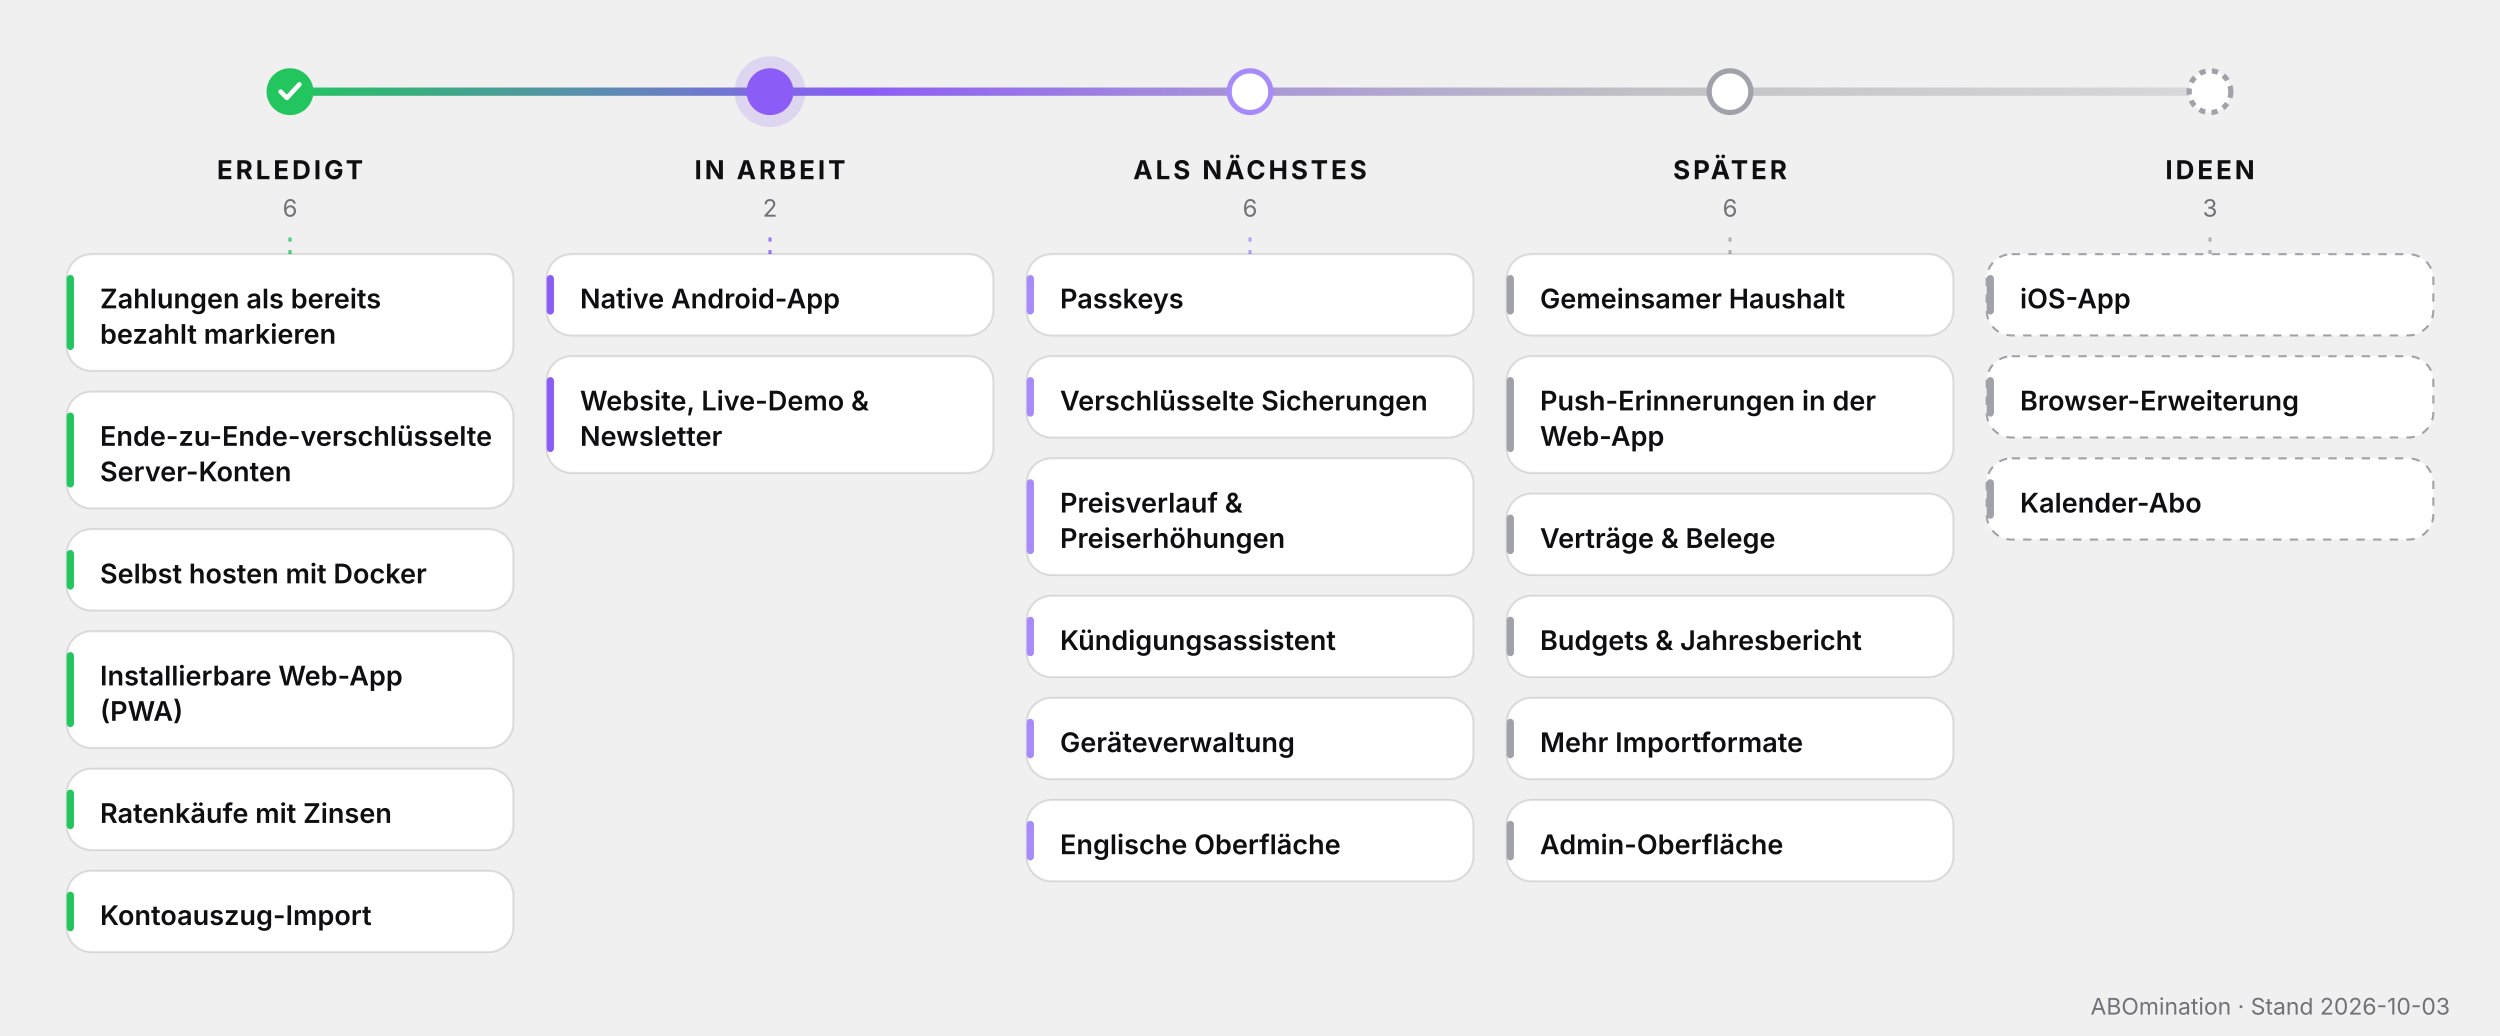
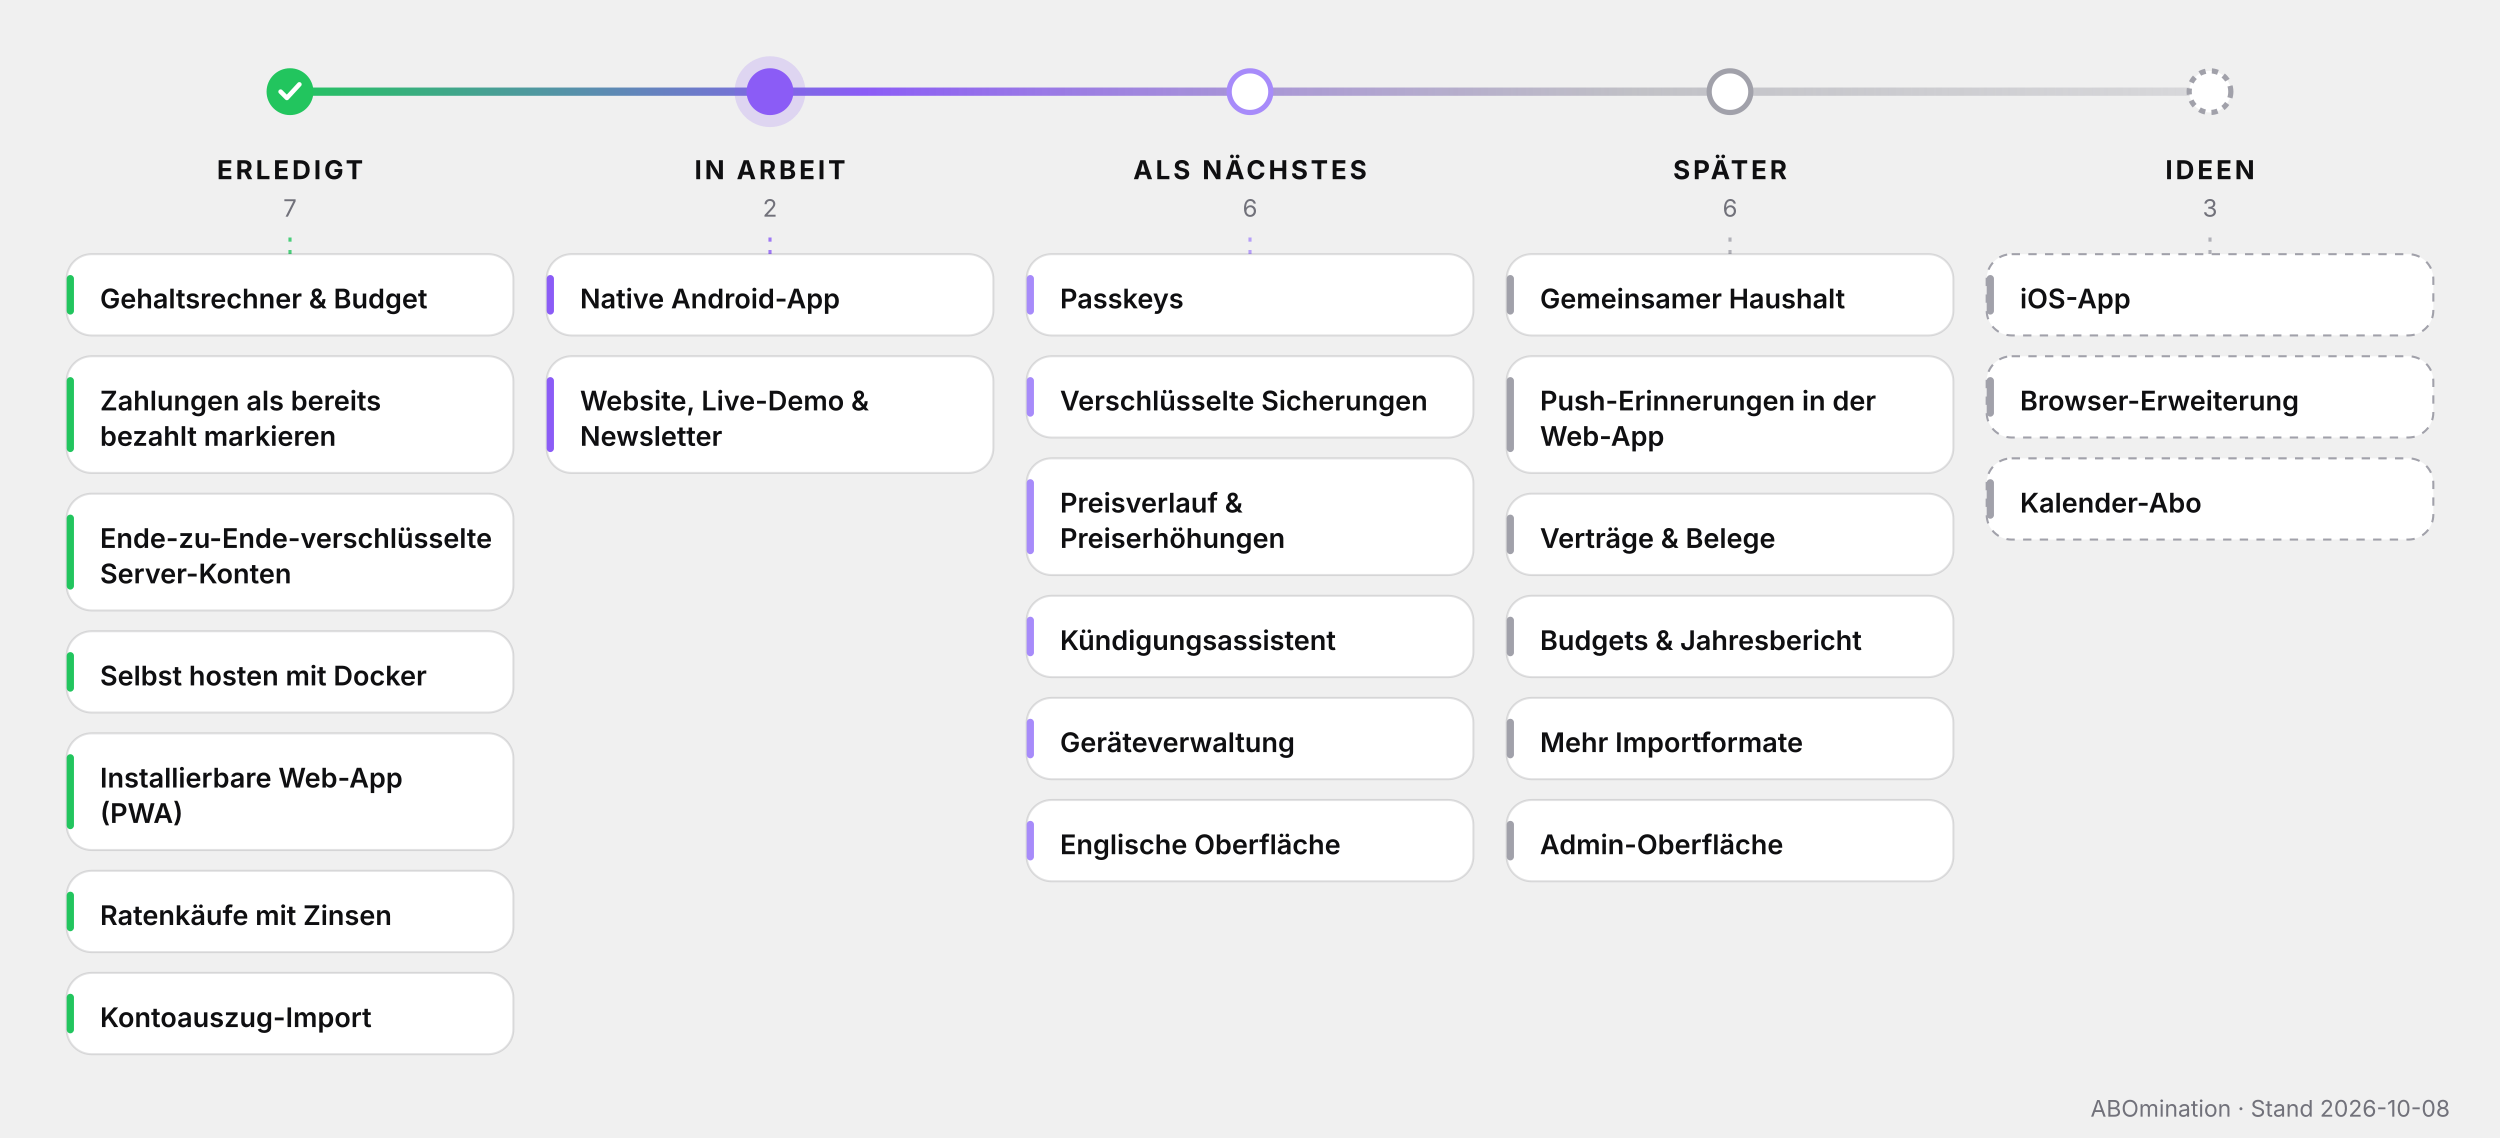
- <svg xmlns="http://www.w3.org/2000/svg" width="1200" height="497" viewBox="0 0 1200 497" role="img" aria-label="Roadmap-Übersicht">
+ <svg xmlns="http://www.w3.org/2000/svg" width="1200" height="546" viewBox="0 0 1200 546" role="img" aria-label="Roadmap-Übersicht">
  <defs>
    <linearGradient id="track" x1="0" x2="1">
      <stop offset="0" stop-color="#22c55e" />
      <stop offset="0.3" stop-color="#8b5cf6" />
      <stop offset="0.7" stop-color="#a1a1aa" stop-opacity="0.6" />
      <stop offset="1" stop-color="#a1a1aa" stop-opacity="0.3" />
    </linearGradient>
  </defs>
  <rect x="139.2" y="42" width="921.6" height="4" rx="2" fill="url(#track)" />
  <circle cx="139.2" cy="44" r="10" fill="#22c55e" stroke="#22c55e" stroke-width="2.5" />
  <path d="M134.7 44 l3 3 l6 -6.5" fill="none" stroke="#fff" stroke-width="2.2" stroke-linecap="round" stroke-linejoin="round" />
  <text x="139.2" y="86" text-anchor="middle" font-family="Inter, 'Segoe UI', system-ui, -apple-system, Helvetica, Arial, sans-serif" font-size="12.5" font-weight="700" letter-spacing="1.4" fill="#0f0f11">ERLEDIGT</text>
-   <text x="139.2" y="104" text-anchor="middle" font-family="Inter, 'Segoe UI', system-ui, -apple-system, Helvetica, Arial, sans-serif" font-size="11.5" fill="#71717a">6</text>
+   <text x="139.2" y="104" text-anchor="middle" font-family="Inter, 'Segoe UI', system-ui, -apple-system, Helvetica, Arial, sans-serif" font-size="11.5" fill="#71717a">7</text>
  <line x1="139.2" y1="114" x2="139.2" y2="122" stroke="#22c55e" stroke-width="1.5" stroke-dasharray="2 4" stroke-opacity="0.8" />
  <g>
-     <rect x="32" y="122" width="214.4" height="56" rx="12" fill="#ffffff" stroke="rgba(15,15,17,0.12)" />
-     <rect x="32" y="132" width="3.5" height="36" rx="1.75" fill="#22c55e" />
-     <text x="48" y="148" font-family="Inter, 'Segoe UI', system-ui, -apple-system, Helvetica, Arial, sans-serif" font-size="13" font-weight="600" fill="#0f0f11">Zahlungen als bereits</text>
-     <text x="48" y="165" font-family="Inter, 'Segoe UI', system-ui, -apple-system, Helvetica, Arial, sans-serif" font-size="13" font-weight="600" fill="#0f0f11">bezahlt markieren</text>
+     <rect x="32" y="122" width="214.4" height="39" rx="12" fill="#ffffff" stroke="rgba(15,15,17,0.12)" />
+     <rect x="32" y="132" width="3.5" height="19" rx="1.75" fill="#22c55e" />
+     <text x="48" y="148" font-family="Inter, 'Segoe UI', system-ui, -apple-system, Helvetica, Arial, sans-serif" font-size="13" font-weight="600" fill="#0f0f11">Gehaltsrechner &amp; Budget</text>
  </g>
  <g>
-     <rect x="32" y="188" width="214.4" height="56" rx="12" fill="#ffffff" stroke="rgba(15,15,17,0.12)" />
-     <rect x="32" y="198" width="3.5" height="36" rx="1.75" fill="#22c55e" />
-     <text x="48" y="214" font-family="Inter, 'Segoe UI', system-ui, -apple-system, Helvetica, Arial, sans-serif" font-size="13" font-weight="600" fill="#0f0f11">Ende-zu-Ende-verschlüsselte</text>
-     <text x="48" y="231" font-family="Inter, 'Segoe UI', system-ui, -apple-system, Helvetica, Arial, sans-serif" font-size="13" font-weight="600" fill="#0f0f11">Server-Konten</text>
+     <rect x="32" y="171" width="214.4" height="56" rx="12" fill="#ffffff" stroke="rgba(15,15,17,0.12)" />
+     <rect x="32" y="181" width="3.5" height="36" rx="1.75" fill="#22c55e" />
+     <text x="48" y="197" font-family="Inter, 'Segoe UI', system-ui, -apple-system, Helvetica, Arial, sans-serif" font-size="13" font-weight="600" fill="#0f0f11">Zahlungen als bereits</text>
+     <text x="48" y="214" font-family="Inter, 'Segoe UI', system-ui, -apple-system, Helvetica, Arial, sans-serif" font-size="13" font-weight="600" fill="#0f0f11">bezahlt markieren</text>
  </g>
  <g>
-     <rect x="32" y="254" width="214.4" height="39" rx="12" fill="#ffffff" stroke="rgba(15,15,17,0.12)" />
-     <rect x="32" y="264" width="3.5" height="19" rx="1.75" fill="#22c55e" />
-     <text x="48" y="280" font-family="Inter, 'Segoe UI', system-ui, -apple-system, Helvetica, Arial, sans-serif" font-size="13" font-weight="600" fill="#0f0f11">Selbst hosten mit Docker</text>
+     <rect x="32" y="237" width="214.4" height="56" rx="12" fill="#ffffff" stroke="rgba(15,15,17,0.12)" />
+     <rect x="32" y="247" width="3.5" height="36" rx="1.75" fill="#22c55e" />
+     <text x="48" y="263" font-family="Inter, 'Segoe UI', system-ui, -apple-system, Helvetica, Arial, sans-serif" font-size="13" font-weight="600" fill="#0f0f11">Ende-zu-Ende-verschlüsselte</text>
+     <text x="48" y="280" font-family="Inter, 'Segoe UI', system-ui, -apple-system, Helvetica, Arial, sans-serif" font-size="13" font-weight="600" fill="#0f0f11">Server-Konten</text>
  </g>
  <g>
-     <rect x="32" y="303" width="214.4" height="56" rx="12" fill="#ffffff" stroke="rgba(15,15,17,0.12)" />
-     <rect x="32" y="313" width="3.5" height="36" rx="1.75" fill="#22c55e" />
-     <text x="48" y="329" font-family="Inter, 'Segoe UI', system-ui, -apple-system, Helvetica, Arial, sans-serif" font-size="13" font-weight="600" fill="#0f0f11">Installierbare Web-App</text>
-     <text x="48" y="346" font-family="Inter, 'Segoe UI', system-ui, -apple-system, Helvetica, Arial, sans-serif" font-size="13" font-weight="600" fill="#0f0f11">(PWA)</text>
+     <rect x="32" y="303" width="214.4" height="39" rx="12" fill="#ffffff" stroke="rgba(15,15,17,0.12)" />
+     <rect x="32" y="313" width="3.5" height="19" rx="1.75" fill="#22c55e" />
+     <text x="48" y="329" font-family="Inter, 'Segoe UI', system-ui, -apple-system, Helvetica, Arial, sans-serif" font-size="13" font-weight="600" fill="#0f0f11">Selbst hosten mit Docker</text>
  </g>
  <g>
-     <rect x="32" y="369" width="214.4" height="39" rx="12" fill="#ffffff" stroke="rgba(15,15,17,0.12)" />
-     <rect x="32" y="379" width="3.5" height="19" rx="1.75" fill="#22c55e" />
-     <text x="48" y="395" font-family="Inter, 'Segoe UI', system-ui, -apple-system, Helvetica, Arial, sans-serif" font-size="13" font-weight="600" fill="#0f0f11">Ratenkäufe mit Zinsen</text>
+     <rect x="32" y="352" width="214.4" height="56" rx="12" fill="#ffffff" stroke="rgba(15,15,17,0.12)" />
+     <rect x="32" y="362" width="3.5" height="36" rx="1.75" fill="#22c55e" />
+     <text x="48" y="378" font-family="Inter, 'Segoe UI', system-ui, -apple-system, Helvetica, Arial, sans-serif" font-size="13" font-weight="600" fill="#0f0f11">Installierbare Web-App</text>
+     <text x="48" y="395" font-family="Inter, 'Segoe UI', system-ui, -apple-system, Helvetica, Arial, sans-serif" font-size="13" font-weight="600" fill="#0f0f11">(PWA)</text>
  </g>
  <g>
    <rect x="32" y="418" width="214.4" height="39" rx="12" fill="#ffffff" stroke="rgba(15,15,17,0.12)" />
    <rect x="32" y="428" width="3.5" height="19" rx="1.75" fill="#22c55e" />
-     <text x="48" y="444" font-family="Inter, 'Segoe UI', system-ui, -apple-system, Helvetica, Arial, sans-serif" font-size="13" font-weight="600" fill="#0f0f11">Kontoauszug-Import</text>
+     <text x="48" y="444" font-family="Inter, 'Segoe UI', system-ui, -apple-system, Helvetica, Arial, sans-serif" font-size="13" font-weight="600" fill="#0f0f11">Ratenkäufe mit Zinsen</text>
+   </g>
+   <g>
+     <rect x="32" y="467" width="214.4" height="39" rx="12" fill="#ffffff" stroke="rgba(15,15,17,0.12)" />
+     <rect x="32" y="477" width="3.5" height="19" rx="1.75" fill="#22c55e" />
+     <text x="48" y="493" font-family="Inter, 'Segoe UI', system-ui, -apple-system, Helvetica, Arial, sans-serif" font-size="13" font-weight="600" fill="#0f0f11">Kontoauszug-Import</text>
  </g>
  <circle cx="369.6" cy="44" r="17" fill="#8b5cf6" fill-opacity="0.18" />
  <circle cx="369.6" cy="44" r="10" fill="#8b5cf6" stroke="#8b5cf6" stroke-width="2.5" />
  <text x="369.6" y="86" text-anchor="middle" font-family="Inter, 'Segoe UI', system-ui, -apple-system, Helvetica, Arial, sans-serif" font-size="12.5" font-weight="700" letter-spacing="1.4" fill="#0f0f11">IN ARBEIT</text>
  <text x="369.6" y="104" text-anchor="middle" font-family="Inter, 'Segoe UI', system-ui, -apple-system, Helvetica, Arial, sans-serif" font-size="11.5" fill="#71717a">2</text>
  <line x1="369.6" y1="114" x2="369.6" y2="122" stroke="#8b5cf6" stroke-width="1.5" stroke-dasharray="2 4" stroke-opacity="0.8" />
  <g>
    <rect x="262.4" y="122" width="214.4" height="39" rx="12" fill="#ffffff" stroke="rgba(15,15,17,0.12)" />
    <rect x="262.4" y="132" width="3.5" height="19" rx="1.75" fill="#8b5cf6" />
    <text x="278.4" y="148" font-family="Inter, 'Segoe UI', system-ui, -apple-system, Helvetica, Arial, sans-serif" font-size="13" font-weight="600" fill="#0f0f11">Native Android-App</text>
  </g>
  <g>
    <rect x="262.4" y="171" width="214.4" height="56" rx="12" fill="#ffffff" stroke="rgba(15,15,17,0.12)" />
    <rect x="262.4" y="181" width="3.5" height="36" rx="1.75" fill="#8b5cf6" />
    <text x="278.4" y="197" font-family="Inter, 'Segoe UI', system-ui, -apple-system, Helvetica, Arial, sans-serif" font-size="13" font-weight="600" fill="#0f0f11">Website, Live-Demo &amp;</text>
    <text x="278.4" y="214" font-family="Inter, 'Segoe UI', system-ui, -apple-system, Helvetica, Arial, sans-serif" font-size="13" font-weight="600" fill="#0f0f11">Newsletter</text>
  </g>
  <circle cx="600" cy="44" r="10" fill="#ffffff" stroke="#a78bfa" stroke-width="2.5" />
  <text x="600" y="86" text-anchor="middle" font-family="Inter, 'Segoe UI', system-ui, -apple-system, Helvetica, Arial, sans-serif" font-size="12.5" font-weight="700" letter-spacing="1.4" fill="#0f0f11">ALS NÄCHSTES</text>
  <text x="600" y="104" text-anchor="middle" font-family="Inter, 'Segoe UI', system-ui, -apple-system, Helvetica, Arial, sans-serif" font-size="11.5" fill="#71717a">6</text>
  <line x1="600" y1="114" x2="600" y2="122" stroke="#a78bfa" stroke-width="1.5" stroke-dasharray="2 4" stroke-opacity="0.8" />
  <g>
    <rect x="492.8" y="122" width="214.4" height="39" rx="12" fill="#ffffff" stroke="rgba(15,15,17,0.12)" />
    <rect x="492.8" y="132" width="3.5" height="19" rx="1.75" fill="#a78bfa" />
    <text x="508.8" y="148" font-family="Inter, 'Segoe UI', system-ui, -apple-system, Helvetica, Arial, sans-serif" font-size="13" font-weight="600" fill="#0f0f11">Passkeys</text>
  </g>
  <g>
    <rect x="492.8" y="171" width="214.4" height="39" rx="12" fill="#ffffff" stroke="rgba(15,15,17,0.12)" />
    <rect x="492.8" y="181" width="3.5" height="19" rx="1.75" fill="#a78bfa" />
    <text x="508.8" y="197" font-family="Inter, 'Segoe UI', system-ui, -apple-system, Helvetica, Arial, sans-serif" font-size="13" font-weight="600" fill="#0f0f11">Verschlüsselte Sicherungen</text>
  </g>
  <g>
    <rect x="492.8" y="220" width="214.4" height="56" rx="12" fill="#ffffff" stroke="rgba(15,15,17,0.12)" />
    <rect x="492.8" y="230" width="3.5" height="36" rx="1.75" fill="#a78bfa" />
    <text x="508.8" y="246" font-family="Inter, 'Segoe UI', system-ui, -apple-system, Helvetica, Arial, sans-serif" font-size="13" font-weight="600" fill="#0f0f11">Preisverlauf &amp;</text>
    <text x="508.8" y="263" font-family="Inter, 'Segoe UI', system-ui, -apple-system, Helvetica, Arial, sans-serif" font-size="13" font-weight="600" fill="#0f0f11">Preiserhöhungen</text>
  </g>
  <g>
    <rect x="492.8" y="286" width="214.4" height="39" rx="12" fill="#ffffff" stroke="rgba(15,15,17,0.12)" />
    <rect x="492.8" y="296" width="3.5" height="19" rx="1.75" fill="#a78bfa" />
    <text x="508.8" y="312" font-family="Inter, 'Segoe UI', system-ui, -apple-system, Helvetica, Arial, sans-serif" font-size="13" font-weight="600" fill="#0f0f11">Kündigungsassistent</text>
  </g>
  <g>
    <rect x="492.8" y="335" width="214.4" height="39" rx="12" fill="#ffffff" stroke="rgba(15,15,17,0.12)" />
    <rect x="492.8" y="345" width="3.5" height="19" rx="1.75" fill="#a78bfa" />
    <text x="508.8" y="361" font-family="Inter, 'Segoe UI', system-ui, -apple-system, Helvetica, Arial, sans-serif" font-size="13" font-weight="600" fill="#0f0f11">Geräteverwaltung</text>
  </g>
  <g>
    <rect x="492.8" y="384" width="214.4" height="39" rx="12" fill="#ffffff" stroke="rgba(15,15,17,0.12)" />
    <rect x="492.8" y="394" width="3.5" height="19" rx="1.75" fill="#a78bfa" />
    <text x="508.8" y="410" font-family="Inter, 'Segoe UI', system-ui, -apple-system, Helvetica, Arial, sans-serif" font-size="13" font-weight="600" fill="#0f0f11">Englische Oberfläche</text>
  </g>
  <circle cx="830.4" cy="44" r="10" fill="#ffffff" stroke="#a1a1aa" stroke-width="2.5" />
  <text x="830.4" y="86" text-anchor="middle" font-family="Inter, 'Segoe UI', system-ui, -apple-system, Helvetica, Arial, sans-serif" font-size="12.5" font-weight="700" letter-spacing="1.4" fill="#0f0f11">SPÄTER</text>
  <text x="830.4" y="104" text-anchor="middle" font-family="Inter, 'Segoe UI', system-ui, -apple-system, Helvetica, Arial, sans-serif" font-size="11.5" fill="#71717a">6</text>
  <line x1="830.4" y1="114" x2="830.4" y2="122" stroke="#a1a1aa" stroke-width="1.5" stroke-dasharray="2 4" stroke-opacity="0.8" />
  <g>
    <rect x="723.2" y="122" width="214.4" height="39" rx="12" fill="#ffffff" stroke="rgba(15,15,17,0.12)" />
    <rect x="723.2" y="132" width="3.5" height="19" rx="1.75" fill="#a1a1aa" />
    <text x="739.2" y="148" font-family="Inter, 'Segoe UI', system-ui, -apple-system, Helvetica, Arial, sans-serif" font-size="13" font-weight="600" fill="#0f0f11">Gemeinsamer Haushalt</text>
  </g>
  <g>
    <rect x="723.2" y="171" width="214.4" height="56" rx="12" fill="#ffffff" stroke="rgba(15,15,17,0.12)" />
    <rect x="723.2" y="181" width="3.5" height="36" rx="1.75" fill="#a1a1aa" />
    <text x="739.2" y="197" font-family="Inter, 'Segoe UI', system-ui, -apple-system, Helvetica, Arial, sans-serif" font-size="13" font-weight="600" fill="#0f0f11">Push-Erinnerungen in der</text>
    <text x="739.2" y="214" font-family="Inter, 'Segoe UI', system-ui, -apple-system, Helvetica, Arial, sans-serif" font-size="13" font-weight="600" fill="#0f0f11">Web-App</text>
  </g>
  <g>
    <rect x="723.2" y="237" width="214.4" height="39" rx="12" fill="#ffffff" stroke="rgba(15,15,17,0.12)" />
    <rect x="723.2" y="247" width="3.5" height="19" rx="1.75" fill="#a1a1aa" />
    <text x="739.2" y="263" font-family="Inter, 'Segoe UI', system-ui, -apple-system, Helvetica, Arial, sans-serif" font-size="13" font-weight="600" fill="#0f0f11">Verträge &amp; Belege</text>
  </g>
  <g>
    <rect x="723.2" y="286" width="214.4" height="39" rx="12" fill="#ffffff" stroke="rgba(15,15,17,0.12)" />
    <rect x="723.2" y="296" width="3.5" height="19" rx="1.75" fill="#a1a1aa" />
    <text x="739.2" y="312" font-family="Inter, 'Segoe UI', system-ui, -apple-system, Helvetica, Arial, sans-serif" font-size="13" font-weight="600" fill="#0f0f11">Budgets &amp; Jahresbericht</text>
  </g>
  <g>
    <rect x="723.2" y="335" width="214.4" height="39" rx="12" fill="#ffffff" stroke="rgba(15,15,17,0.12)" />
    <rect x="723.2" y="345" width="3.5" height="19" rx="1.75" fill="#a1a1aa" />
    <text x="739.2" y="361" font-family="Inter, 'Segoe UI', system-ui, -apple-system, Helvetica, Arial, sans-serif" font-size="13" font-weight="600" fill="#0f0f11">Mehr Importformate</text>
  </g>
  <g>
    <rect x="723.2" y="384" width="214.4" height="39" rx="12" fill="#ffffff" stroke="rgba(15,15,17,0.12)" />
    <rect x="723.2" y="394" width="3.5" height="19" rx="1.75" fill="#a1a1aa" />
    <text x="739.2" y="410" font-family="Inter, 'Segoe UI', system-ui, -apple-system, Helvetica, Arial, sans-serif" font-size="13" font-weight="600" fill="#0f0f11">Admin-Oberfläche</text>
  </g>
  <circle cx="1060.8" cy="44" r="10" fill="#ffffff" stroke="#a1a1aa" stroke-width="2.5" stroke-dasharray="3 3" />
  <text x="1060.8" y="86" text-anchor="middle" font-family="Inter, 'Segoe UI', system-ui, -apple-system, Helvetica, Arial, sans-serif" font-size="12.5" font-weight="700" letter-spacing="1.4" fill="#0f0f11">IDEEN</text>
  <text x="1060.8" y="104" text-anchor="middle" font-family="Inter, 'Segoe UI', system-ui, -apple-system, Helvetica, Arial, sans-serif" font-size="11.5" fill="#71717a">3</text>
  <line x1="1060.8" y1="114" x2="1060.8" y2="122" stroke="#a1a1aa" stroke-width="1.5" stroke-dasharray="2 4" stroke-opacity="0.8" />
  <g>
    <rect x="953.6" y="122" width="214.4" height="39" rx="12" fill="#ffffff" stroke="#a1a1aa" stroke-dasharray="4 4" />
    <rect x="953.6" y="132" width="3.5" height="19" rx="1.75" fill="#a1a1aa" />
    <text x="969.6" y="148" font-family="Inter, 'Segoe UI', system-ui, -apple-system, Helvetica, Arial, sans-serif" font-size="13" font-weight="600" fill="#0f0f11">iOS-App</text>
  </g>
  <g>
    <rect x="953.6" y="171" width="214.4" height="39" rx="12" fill="#ffffff" stroke="#a1a1aa" stroke-dasharray="4 4" />
    <rect x="953.6" y="181" width="3.5" height="19" rx="1.75" fill="#a1a1aa" />
    <text x="969.6" y="197" font-family="Inter, 'Segoe UI', system-ui, -apple-system, Helvetica, Arial, sans-serif" font-size="13" font-weight="600" fill="#0f0f11">Browser-Erweiterung</text>
  </g>
  <g>
    <rect x="953.6" y="220" width="214.4" height="39" rx="12" fill="#ffffff" stroke="#a1a1aa" stroke-dasharray="4 4" />
    <rect x="953.6" y="230" width="3.5" height="19" rx="1.75" fill="#a1a1aa" />
    <text x="969.6" y="246" font-family="Inter, 'Segoe UI', system-ui, -apple-system, Helvetica, Arial, sans-serif" font-size="13" font-weight="600" fill="#0f0f11">Kalender-Abo</text>
  </g>
-   <text x="1176" y="487" text-anchor="end" font-family="Inter, 'Segoe UI', system-ui, -apple-system, Helvetica, Arial, sans-serif" font-size="11" fill="#71717a">ABOmination · Stand 2026-10-03</text>
+   <text x="1176" y="536" text-anchor="end" font-family="Inter, 'Segoe UI', system-ui, -apple-system, Helvetica, Arial, sans-serif" font-size="11" fill="#71717a">ABOmination · Stand 2026-10-08</text>
</svg>
